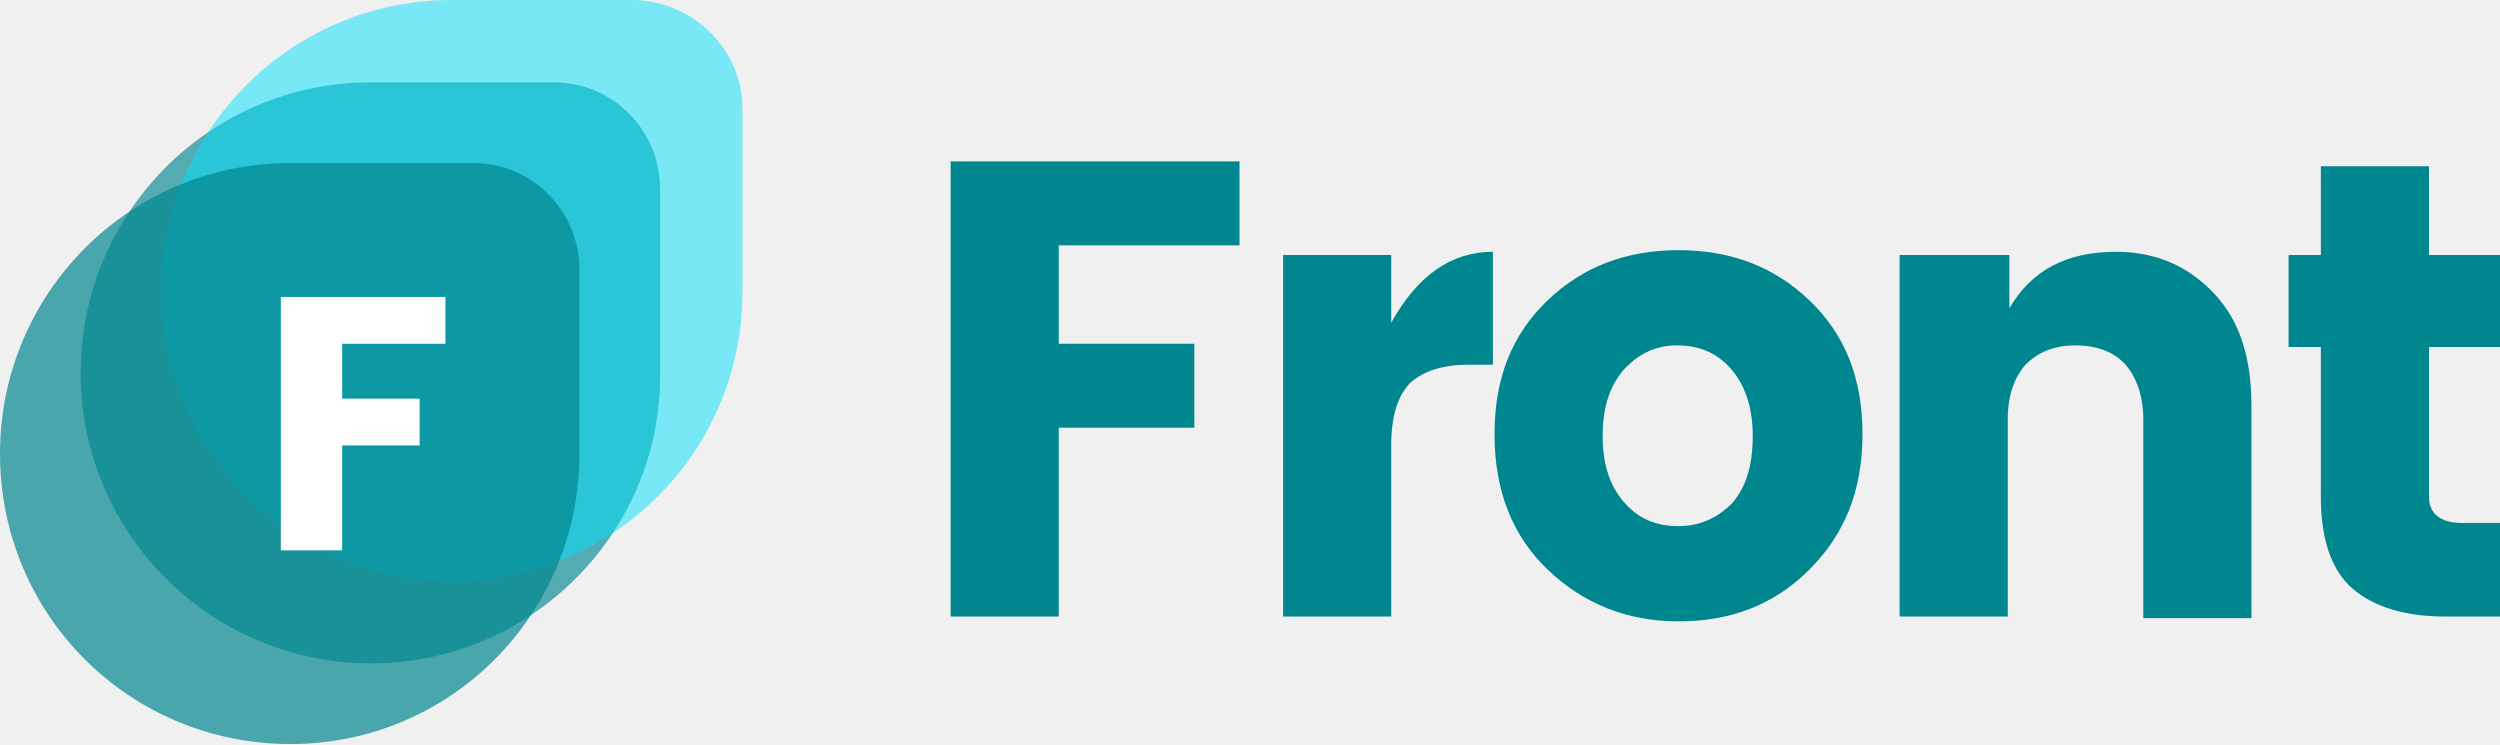
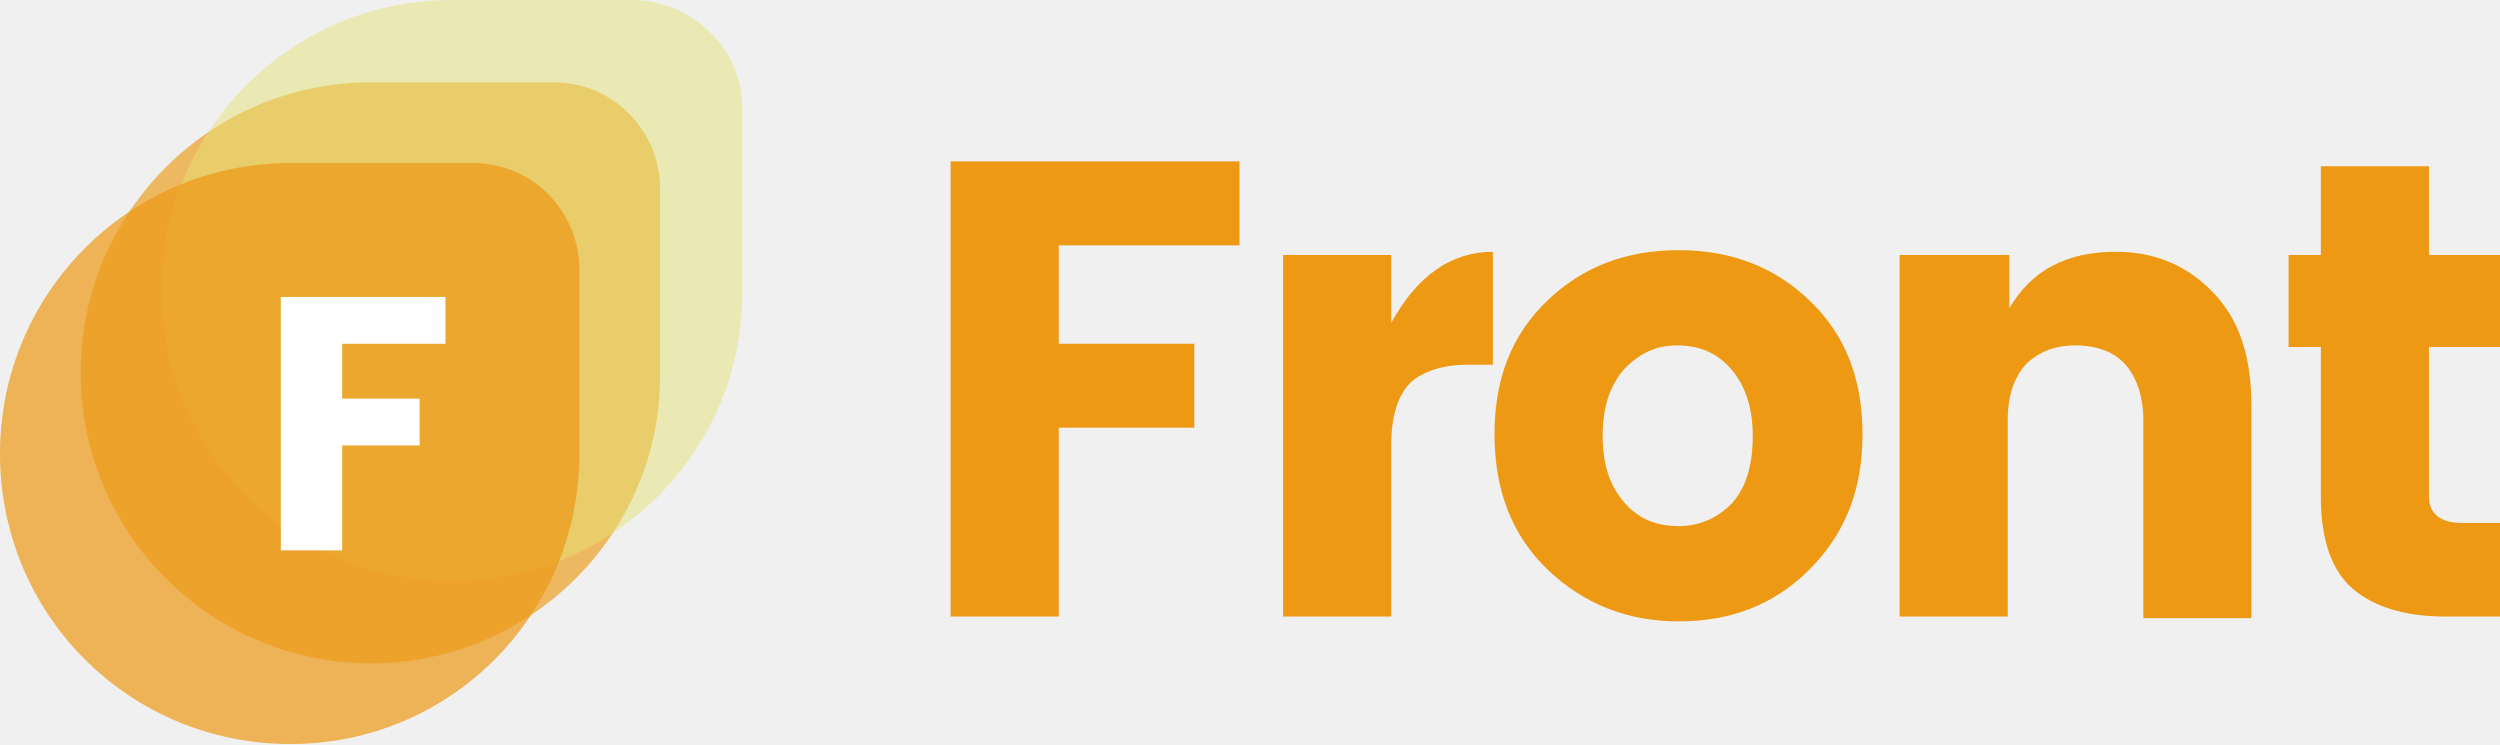
<svg xmlns="http://www.w3.org/2000/svg" version="1.1" id="Layer_1" x="0px" y="0px" viewBox="0 0 154.9 46.1" style="enable-background:new 0 0 154.9 46.1;" xml:space="preserve">
  <style type="text/css">
- 	.st0{fill:#00868F;}
- 	.st1{opacity:0.65; fill:#00868F; enable-background:new;}
- 	.st2{opacity:0.5; fill:#00DFFC; enable-background:new;}
- 	.st3{opacity:0.7; fill:#00868F; enable-background:new;}
+ 	.st0{fill:#ED9914;}
+ 	.st1{opacity:0.65; fill:#ED9914; enable-background:new;}
+ 	.st2{opacity:0.5; fill:#E5E276; enable-background:new;}
+ 	.st3{opacity:0.7; fill:#ED9914; enable-background:new;}
	.st4{fill:#FFFFFF;}
</style>
  <path class="st0" d="M58.9,38.2V10h17.9v5.2H65.6v6.1H74v5.2h-8.4v11.7H58.9z" />
  <path class="st0" d="M86.2,15.8V20c1.6-2.9,3.7-4.4,6.3-4.4v7h-1.6c-1.5,0-2.7,0.4-3.5,1.1c-0.8,0.8-1.2,2.1-1.2,3.9v10.6h-6.7V15.8  H86.2z" />
  <path class="st0" d="M95.9,35.3c-2.2-2.1-3.3-4.9-3.3-8.4c0-3.5,1.1-6.2,3.3-8.3c2.2-2.1,4.9-3.1,8.1-3.1s5.9,1,8.1,3.1  s3.3,4.8,3.3,8.3s-1.1,6.2-3.3,8.4s-4.9,3.2-8.1,3.2S98.1,37.4,95.9,35.3z M107.3,31.2c0.9-1,1.3-2.4,1.3-4.2s-0.5-3.2-1.4-4.2  s-2-1.4-3.3-1.4s-2.3,0.5-3.2,1.4c-0.9,1-1.4,2.3-1.4,4.2s0.5,3.2,1.4,4.2s2,1.4,3.3,1.4S106.4,32.1,107.3,31.2z" />
  <path class="st0" d="M124.5,15.8v3.3c1.4-2.4,3.6-3.5,6.6-3.5c2.5,0,4.5,0.9,6.1,2.6s2.3,4,2.3,7v13.1h-6.7V26  c0-1.4-0.4-2.6-1.1-3.4c-0.7-0.8-1.8-1.2-3.1-1.2s-2.3,0.4-3.1,1.2c-0.7,0.8-1.1,1.9-1.1,3.4v12.2h-6.7V15.8H124.5z" />
  <path class="st0" d="M152.5,32.4h2.4v5.8h-3.4c-2.5,0-4.4-0.6-5.7-1.7c-1.3-1.1-2-3-2-5.7v-9.3h-2v-5.7h2v-5.5h6.7v5.5h4.4v5.7h-4.4  v9.3C150.5,31.8,151.2,32.4,152.5,32.4z" />
  <path class="st1" d="M23,41.1L23,41.1c-9.9,0-18-8-18-18l0,0c0-9.9,8-18,18-18h11.3c3.7,0,6.6,3,6.6,6.6v11.4  C41,33,32.9,41.1,23,41.1z" />
  <path class="st2" d="M28,36L28,36c-9.9,0-18-8-18-18l0,0c0-9.9,8-18,18-18h11.3C43,0.1,46,3.1,46,6.7v11.4C46,28,38,36,28,36z" />
  <path class="st3" d="M18,46.1L18,46.1c-10,0-18-8-18-18l0,0c0-9.9,8-18,18-18h11.3c3.7,0,6.6,3,6.6,6.6v11.4  C35.9,38.1,27.9,46.1,18,46.1z" />
  <path class="st4" d="M17.4,34.1V18.4h10.2v2.9h-6.4v3.4H26v2.9h-4.8v6.5H17.4z" />
</svg>
